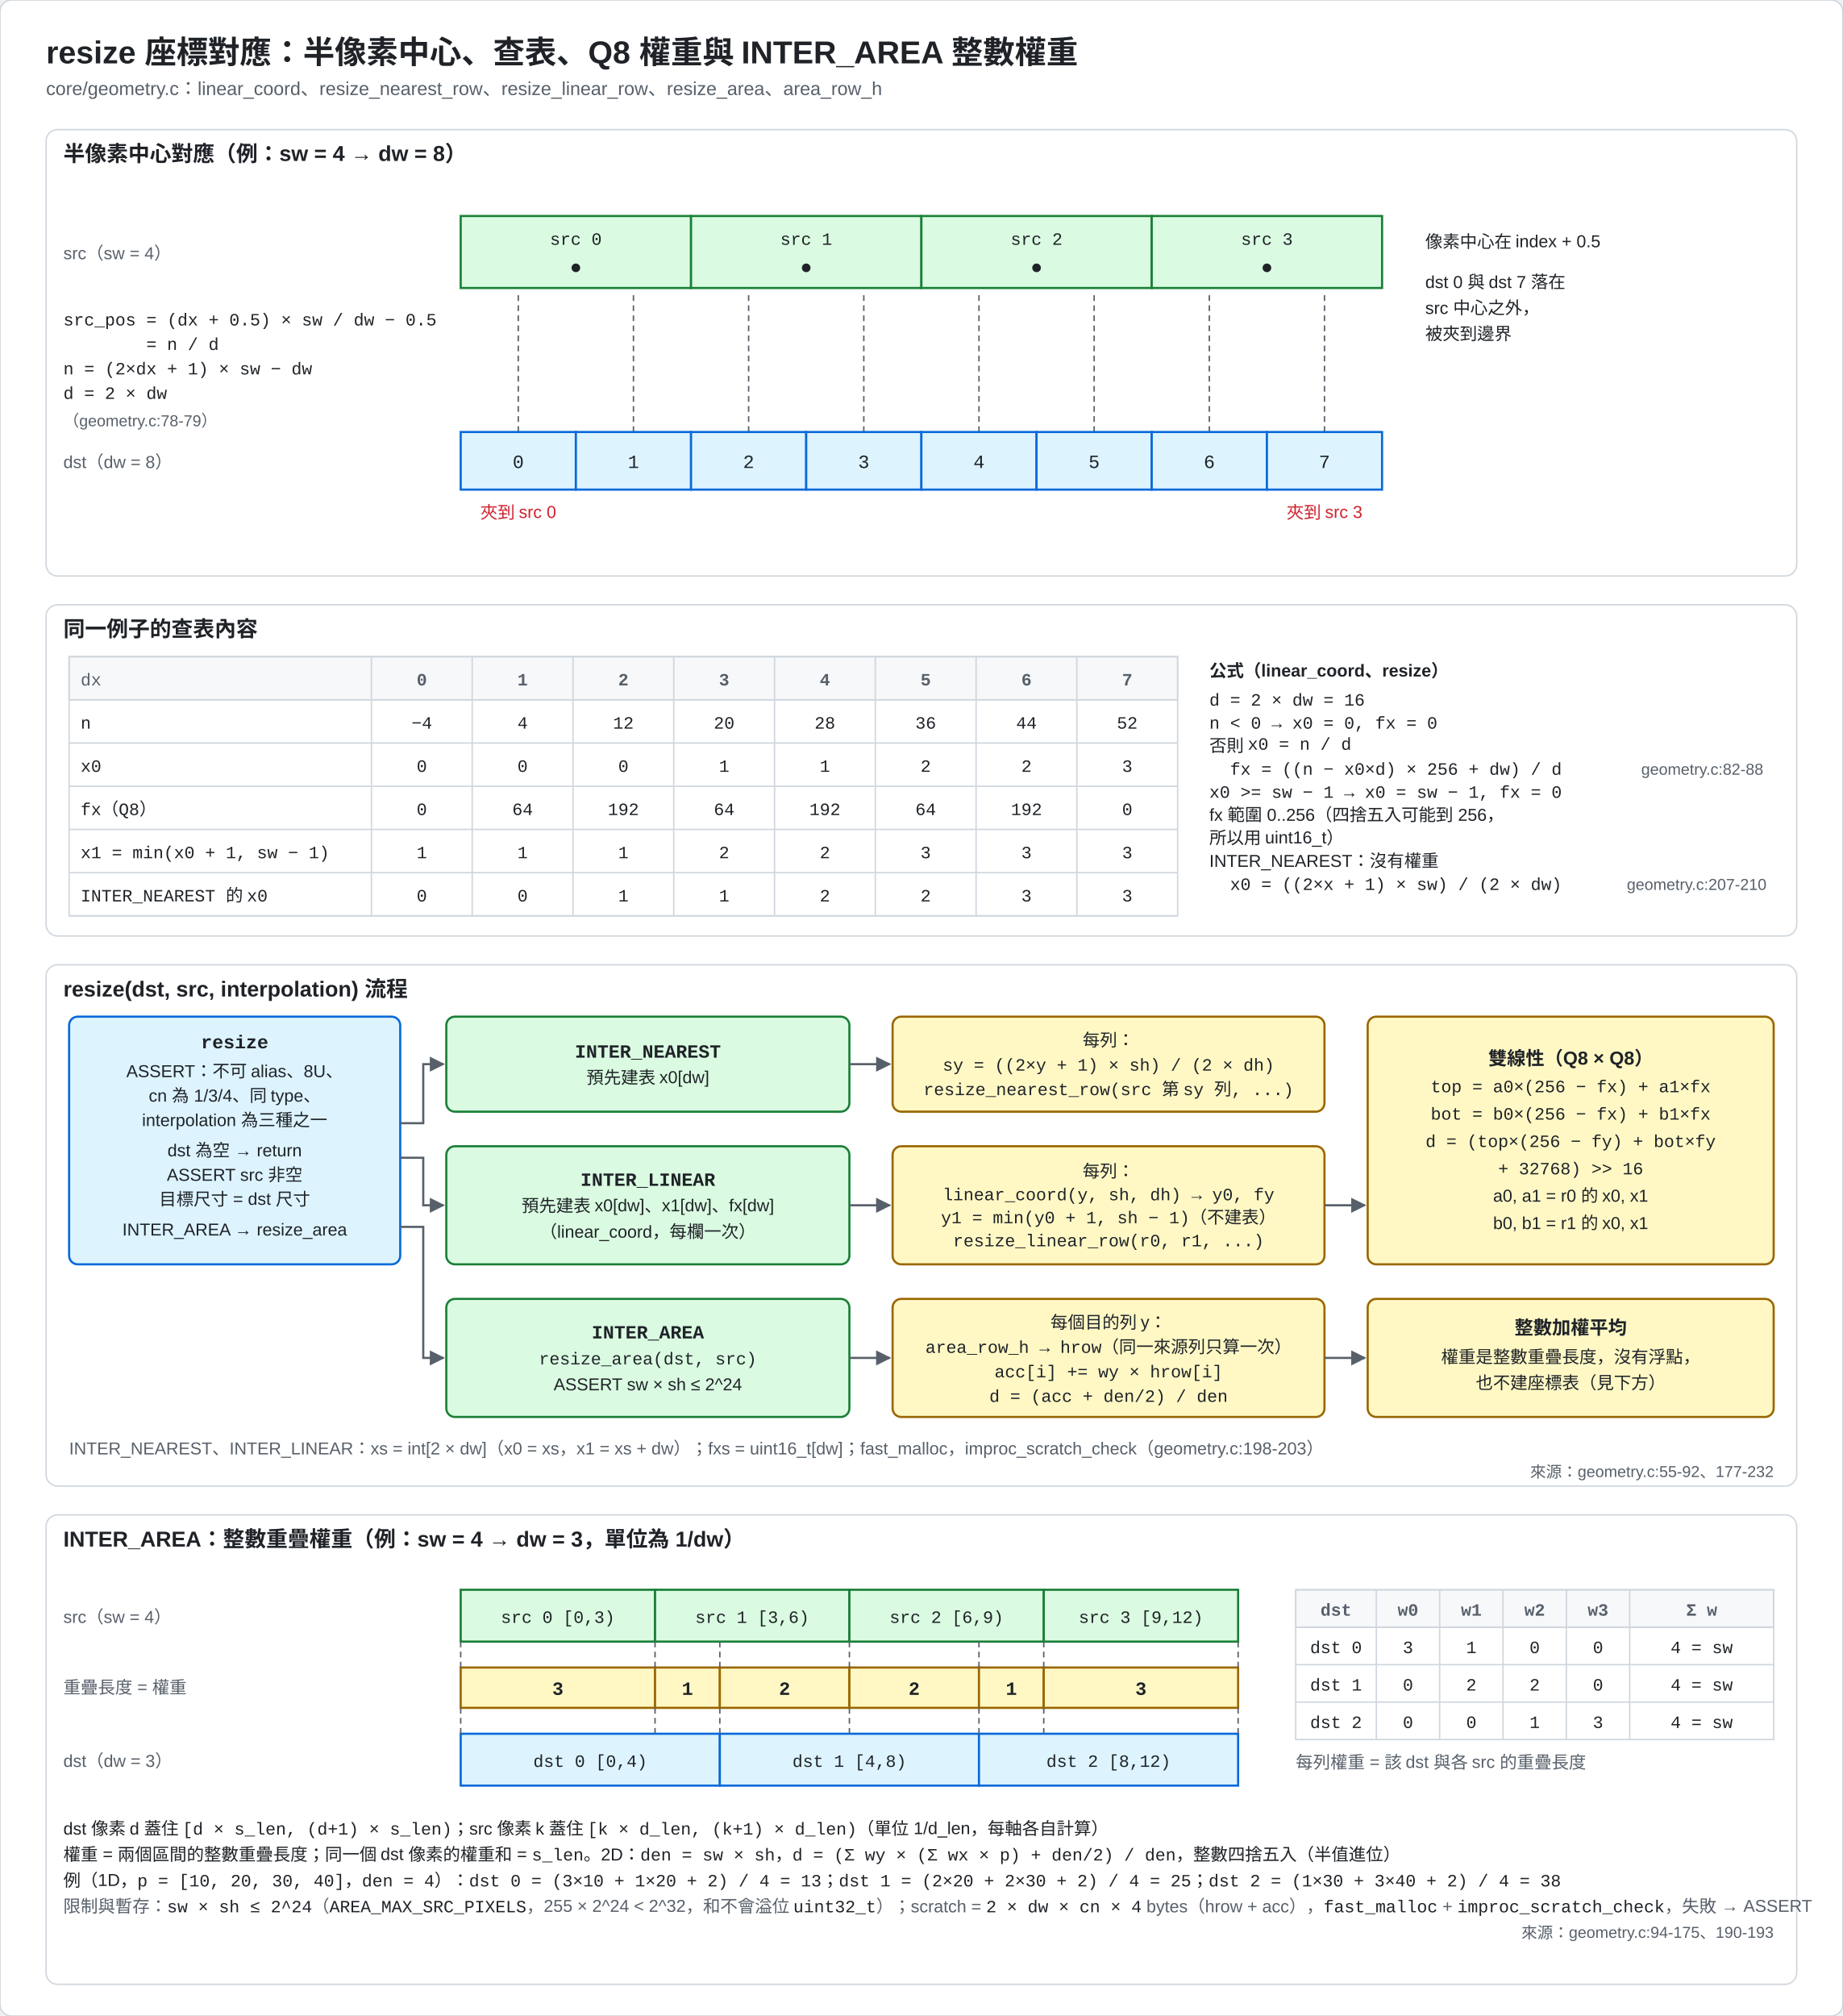
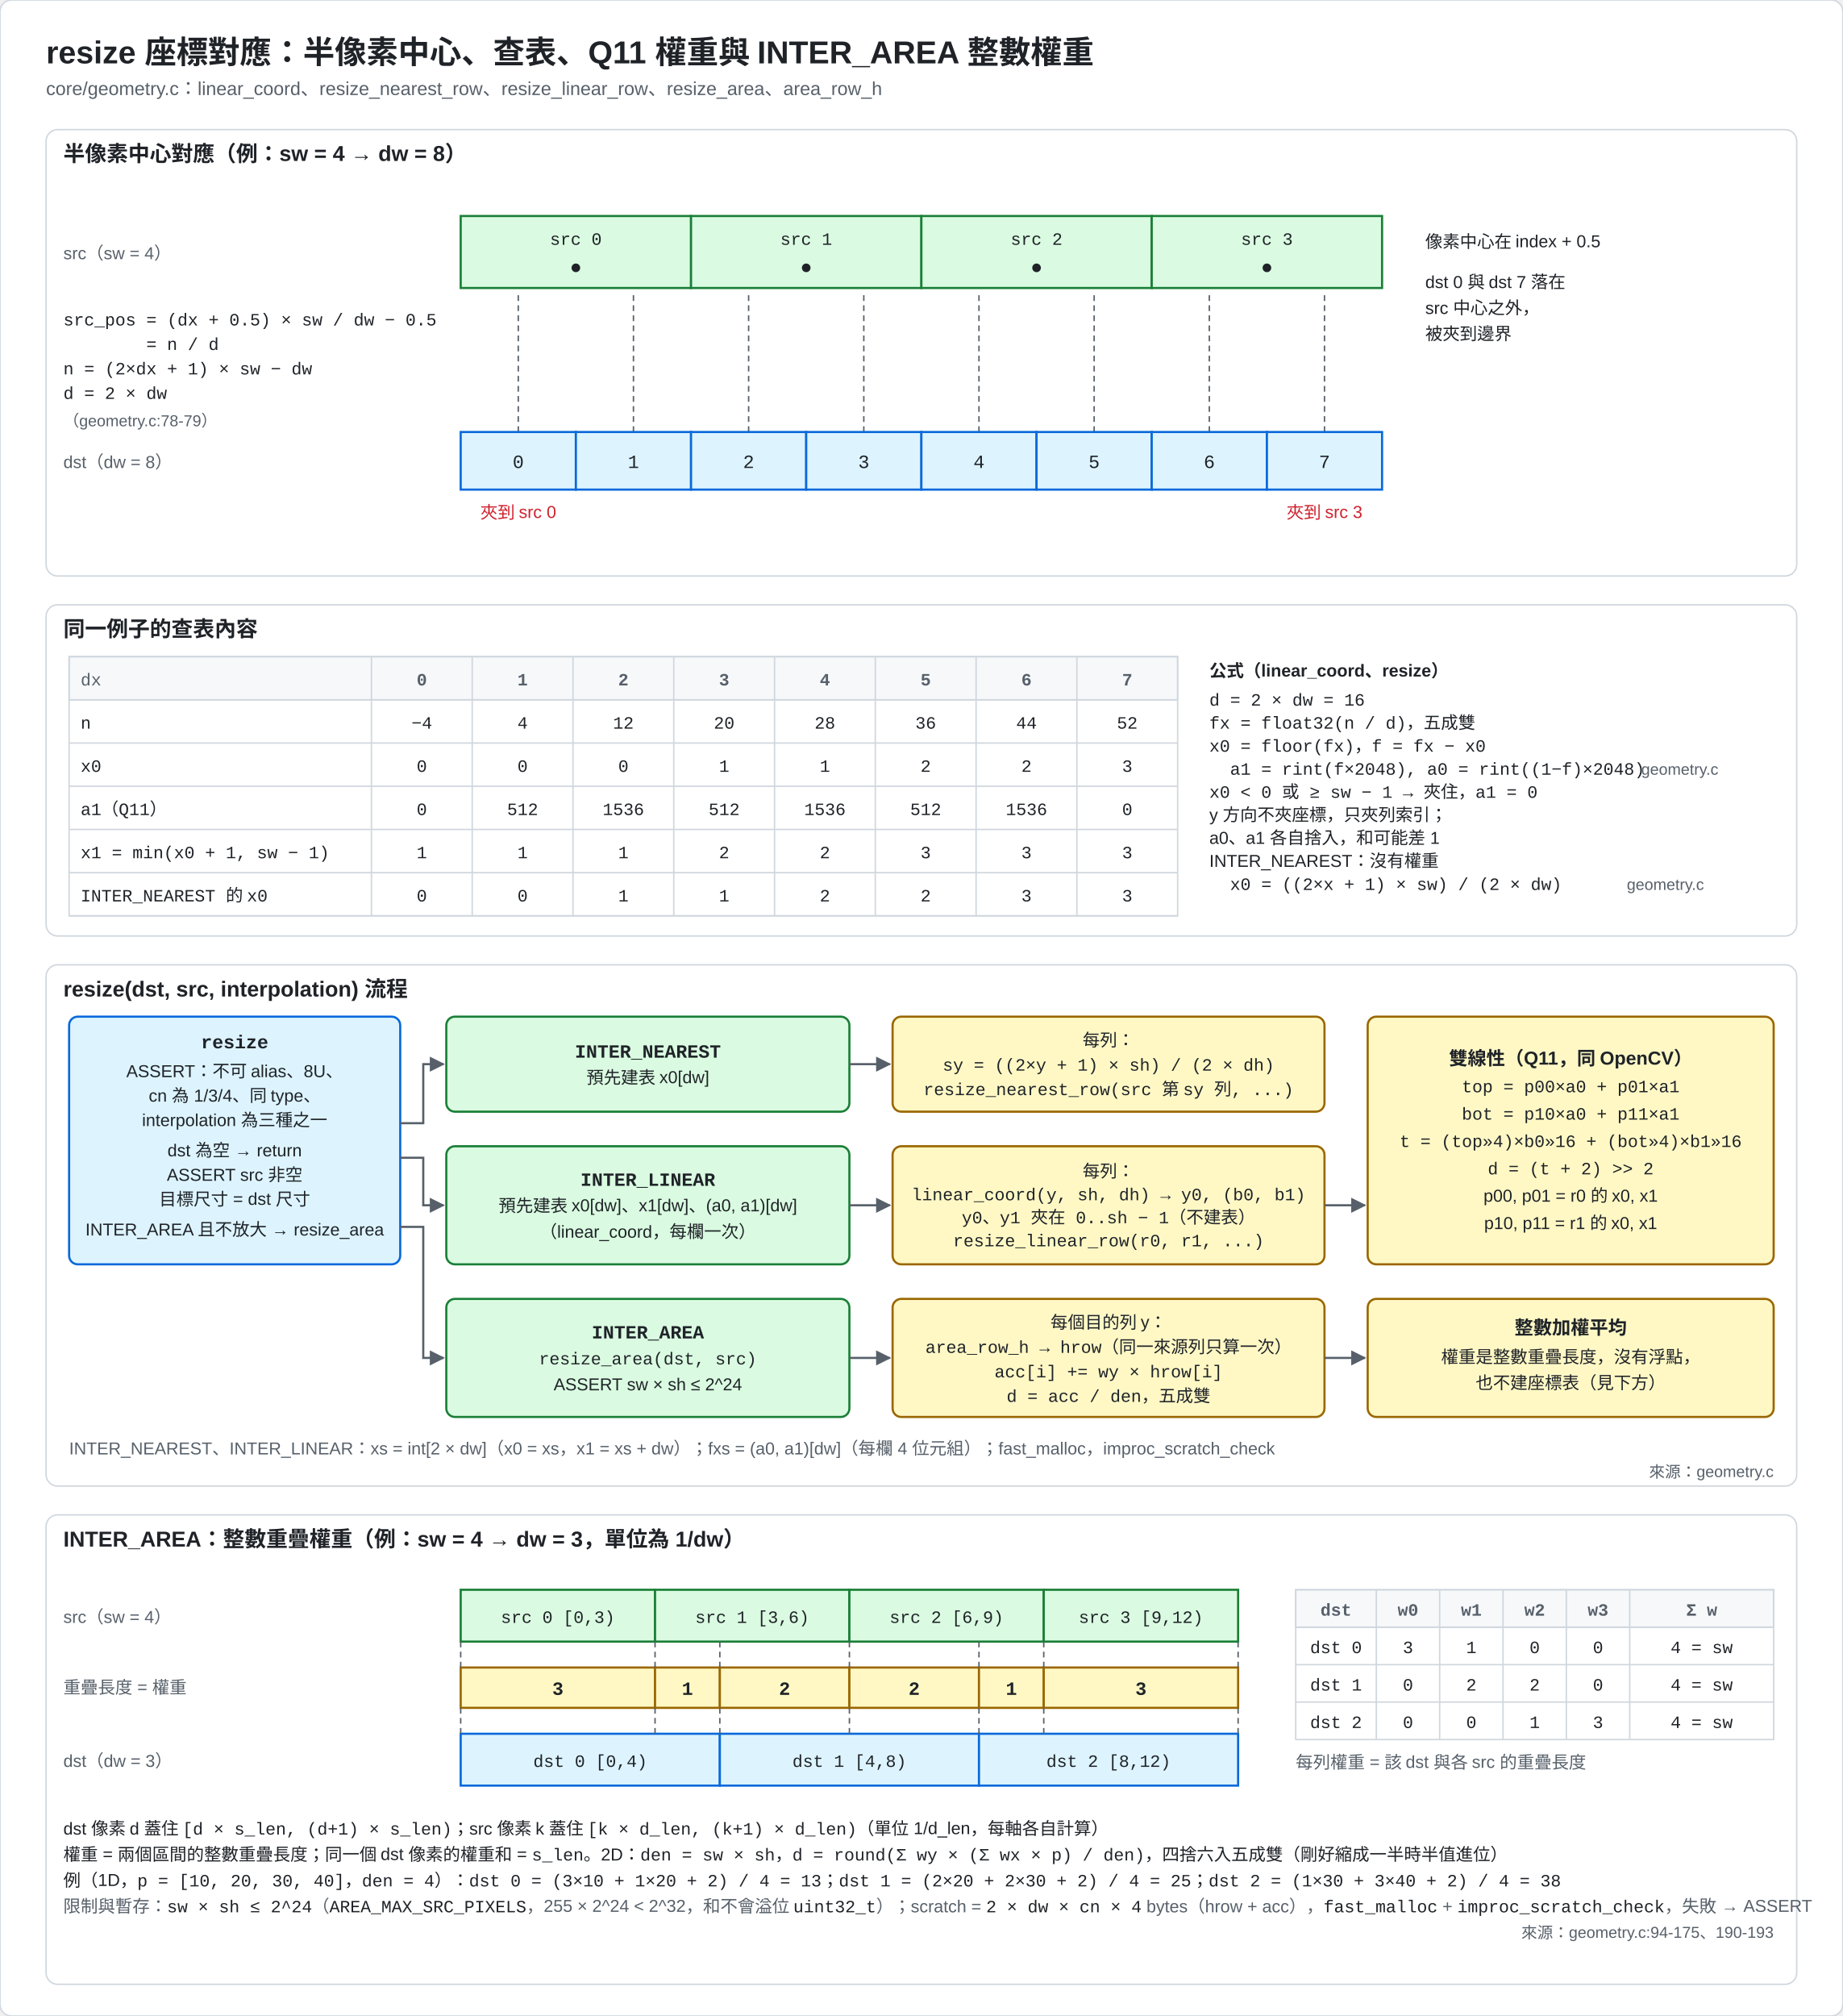
<svg xmlns="http://www.w3.org/2000/svg" viewBox="0 0 1280 1400" width="1280" height="1400" role="img" aria-labelledby="t d">
  <defs>
    <style>
.t{font-family:"Segoe UI","Microsoft JhengHei","PingFang TC","Noto Sans TC","Helvetica Neue",Arial,sans-serif;fill:#1F2328}
.m{font-family:ui-monospace,SFMono-Regular,Consolas,"Liberation Mono",Menlo,monospace;fill:#1F2328}
.g{fill:#57606A}
.r{fill:#CF222E}
.b{font-weight:700}
.api{fill:#DDF4FF;stroke:#0969DA;stroke-width:1.5}
.data{fill:#DAFBE1;stroke:#1A7F37;stroke-width:1.5}
.kern{fill:#FFF8C5;stroke:#9A6700;stroke-width:1.5}
.exe{fill:#FBEFFF;stroke:#8250DF;stroke-width:1.5}
.ext{fill:#F6F8FA;stroke:#6E7781;stroke-width:1.5}
.err{fill:#FFEBE9;stroke:#CF222E;stroke-width:1.5}
.panel{fill:none;stroke:#D0D7DE;stroke-width:1}
.grid{fill:none;stroke:#D0D7DE;stroke-width:1}
.hd{fill:#F6F8FA;stroke:#D0D7DE;stroke-width:1}
.ar{fill:none;stroke:#57606A;stroke-width:1.5}
.are{fill:none;stroke:#CF222E;stroke-width:1.5}
.dash{stroke-dasharray:5 4}
</style>
    <marker id="arr" viewBox="0 0 10 10" refX="9" refY="5" markerWidth="7" markerHeight="7" orient="auto-start-reverse">
      <path d="M0,0 L10,5 L0,10 z" fill="#57606A" />
    </marker>
    <marker id="arr-red" viewBox="0 0 10 10" refX="9" refY="5" markerWidth="7" markerHeight="7" orient="auto-start-reverse">
      <path d="M0,0 L10,5 L0,10 z" fill="#CF222E" />
    </marker>
  </defs>
  <rect x="0" y="0" width="1280" height="1400" rx="8" fill="#FFFFFF" stroke="#D0D7DE" />
-   <text class="t b" x="32" y="44" font-size="22">resize 座標對應：半像素中心、查表、Q8 權重與 INTER_AREA 整數權重</text>
+   <text class="t b" x="32" y="44" font-size="22">resize 座標對應：半像素中心、查表、Q11 權重與 INTER_AREA 整數權重</text>
  <text class="t g" x="32" y="66" font-size="13">core/geometry.c：linear_coord、resize_nearest_row、resize_linear_row、resize_area、area_row_h</text>
  <rect class="panel" x="32" y="90" width="1216" height="310" rx="8" />
  <text class="t b" x="44" y="112" font-size="15">半像素中心對應（例：sw = 4 → dw = 8）</text>
  <text class="t g" x="44" y="180" font-size="12">src（sw = 4）</text>
  <text class="t g" x="44" y="325" font-size="12">dst（dw = 8）</text>
  <rect class="data" x="320" y="150" width="160" height="50" rx="0" />
  <text class="m" x="400" y="170" font-size="12" text-anchor="middle">src 0</text>
  <circle cx="400" cy="186" r="3" fill="#1F2328" />
  <rect class="data" x="480" y="150" width="160" height="50" rx="0" />
  <text class="m" x="560" y="170" font-size="12" text-anchor="middle">src 1</text>
  <circle cx="560" cy="186" r="3" fill="#1F2328" />
  <rect class="data" x="640" y="150" width="160" height="50" rx="0" />
  <text class="m" x="720" y="170" font-size="12" text-anchor="middle">src 2</text>
  <circle cx="720" cy="186" r="3" fill="#1F2328" />
  <rect class="data" x="800" y="150" width="160" height="50" rx="0" />
  <text class="m" x="880" y="170" font-size="12" text-anchor="middle">src 3</text>
  <circle cx="880" cy="186" r="3" fill="#1F2328" />
  <line x1="360" y1="300" x2="360" y2="202" stroke="#57606A" stroke-width="1" stroke-dasharray="4 3" />
  <line x1="440" y1="300" x2="440" y2="202" stroke="#57606A" stroke-width="1" stroke-dasharray="4 3" />
  <line x1="520" y1="300" x2="520" y2="202" stroke="#57606A" stroke-width="1" stroke-dasharray="4 3" />
  <line x1="600" y1="300" x2="600" y2="202" stroke="#57606A" stroke-width="1" stroke-dasharray="4 3" />
  <line x1="680" y1="300" x2="680" y2="202" stroke="#57606A" stroke-width="1" stroke-dasharray="4 3" />
  <line x1="760" y1="300" x2="760" y2="202" stroke="#57606A" stroke-width="1" stroke-dasharray="4 3" />
  <line x1="840" y1="300" x2="840" y2="202" stroke="#57606A" stroke-width="1" stroke-dasharray="4 3" />
  <line x1="920" y1="300" x2="920" y2="202" stroke="#57606A" stroke-width="1" stroke-dasharray="4 3" />
  <rect class="api" x="320" y="300" width="80" height="40" rx="0" />
  <text class="m" x="360" y="325" font-size="13" text-anchor="middle">0</text>
  <rect class="api" x="400" y="300" width="80" height="40" rx="0" />
  <text class="m" x="440" y="325" font-size="13" text-anchor="middle">1</text>
  <rect class="api" x="480" y="300" width="80" height="40" rx="0" />
  <text class="m" x="520" y="325" font-size="13" text-anchor="middle">2</text>
  <rect class="api" x="560" y="300" width="80" height="40" rx="0" />
  <text class="m" x="600" y="325" font-size="13" text-anchor="middle">3</text>
  <rect class="api" x="640" y="300" width="80" height="40" rx="0" />
  <text class="m" x="680" y="325" font-size="13" text-anchor="middle">4</text>
  <rect class="api" x="720" y="300" width="80" height="40" rx="0" />
  <text class="m" x="760" y="325" font-size="13" text-anchor="middle">5</text>
  <rect class="api" x="800" y="300" width="80" height="40" rx="0" />
  <text class="m" x="840" y="325" font-size="13" text-anchor="middle">6</text>
  <rect class="api" x="880" y="300" width="80" height="40" rx="0" />
  <text class="m" x="920" y="325" font-size="13" text-anchor="middle">7</text>
  <text class="t r" x="360" y="360" font-size="12" text-anchor="middle">夾到 src 0</text>
  <text class="t r" x="920" y="360" font-size="12" text-anchor="middle">夾到 src 3</text>
  <text class="m" x="44" y="226" font-size="12" xml:space="preserve">src_pos = (dx + 0.5) × sw / dw − 0.5</text>
  <text class="m" x="44" y="243" font-size="12" xml:space="preserve">        = n / d</text>
  <text class="m" x="44" y="260" font-size="12" xml:space="preserve">n = (2×dx + 1) × sw − dw</text>
  <text class="m" x="44" y="277" font-size="12" xml:space="preserve">d = 2 × dw</text>
  <text class="t g" x="44" y="296" font-size="11">（geometry.c:78-79）</text>
  <text class="t" x="990" y="172" font-size="12">像素中心在 index + 0.5</text>
  <text class="t" x="990" y="200" font-size="12">dst 0 與 dst 7 落在</text>
  <text class="t" x="990" y="218" font-size="12">src 中心之外，</text>
  <text class="t" x="990" y="236" font-size="12">被夾到邊界</text>
  <rect class="panel" x="32" y="420" width="1216" height="230" rx="8" />
  <text class="t b" x="44" y="442" font-size="15">同一例子的查表內容</text>
  <rect class="hd" x="48" y="456" width="770" height="30" rx="0" />
  <text class="m g" x="56" y="476" font-size="12">dx</text>
  <text class="m g b" x="293" y="476" font-size="12" text-anchor="middle">0</text>
  <text class="m g b" x="363" y="476" font-size="12" text-anchor="middle">1</text>
  <text class="m g b" x="433" y="476" font-size="12" text-anchor="middle">2</text>
  <text class="m g b" x="503" y="476" font-size="12" text-anchor="middle">3</text>
  <text class="m g b" x="573" y="476" font-size="12" text-anchor="middle">4</text>
  <text class="m g b" x="643" y="476" font-size="12" text-anchor="middle">5</text>
  <text class="m g b" x="713" y="476" font-size="12" text-anchor="middle">6</text>
  <text class="m g b" x="783" y="476" font-size="12" text-anchor="middle">7</text>
  <line class="grid" x1="48" y1="486" x2="818" y2="486" />
  <text class="m" x="56" y="506" font-size="12">n</text>
  <text class="m" x="293" y="506" font-size="12" text-anchor="middle">−4</text>
  <text class="m" x="363" y="506" font-size="12" text-anchor="middle">4</text>
  <text class="m" x="433" y="506" font-size="12" text-anchor="middle">12</text>
  <text class="m" x="503" y="506" font-size="12" text-anchor="middle">20</text>
  <text class="m" x="573" y="506" font-size="12" text-anchor="middle">28</text>
  <text class="m" x="643" y="506" font-size="12" text-anchor="middle">36</text>
  <text class="m" x="713" y="506" font-size="12" text-anchor="middle">44</text>
  <text class="m" x="783" y="506" font-size="12" text-anchor="middle">52</text>
  <line class="grid" x1="48" y1="516" x2="818" y2="516" />
  <text class="m" x="56" y="536" font-size="12">x0</text>
  <text class="m" x="293" y="536" font-size="12" text-anchor="middle">0</text>
  <text class="m" x="363" y="536" font-size="12" text-anchor="middle">0</text>
  <text class="m" x="433" y="536" font-size="12" text-anchor="middle">0</text>
  <text class="m" x="503" y="536" font-size="12" text-anchor="middle">1</text>
  <text class="m" x="573" y="536" font-size="12" text-anchor="middle">1</text>
  <text class="m" x="643" y="536" font-size="12" text-anchor="middle">2</text>
  <text class="m" x="713" y="536" font-size="12" text-anchor="middle">2</text>
  <text class="m" x="783" y="536" font-size="12" text-anchor="middle">3</text>
  <line class="grid" x1="48" y1="546" x2="818" y2="546" />
-   <text class="m" x="56" y="566" font-size="12">fx（Q8）</text>
+   <text class="m" x="56" y="566" font-size="12">a1（Q11）</text>
  <text class="m" x="293" y="566" font-size="12" text-anchor="middle">0</text>
-   <text class="m" x="363" y="566" font-size="12" text-anchor="middle">64</text>
-   <text class="m" x="433" y="566" font-size="12" text-anchor="middle">192</text>
-   <text class="m" x="503" y="566" font-size="12" text-anchor="middle">64</text>
-   <text class="m" x="573" y="566" font-size="12" text-anchor="middle">192</text>
-   <text class="m" x="643" y="566" font-size="12" text-anchor="middle">64</text>
-   <text class="m" x="713" y="566" font-size="12" text-anchor="middle">192</text>
+   <text class="m" x="363" y="566" font-size="12" text-anchor="middle">512</text>
+   <text class="m" x="433" y="566" font-size="12" text-anchor="middle">1536</text>
+   <text class="m" x="503" y="566" font-size="12" text-anchor="middle">512</text>
+   <text class="m" x="573" y="566" font-size="12" text-anchor="middle">1536</text>
+   <text class="m" x="643" y="566" font-size="12" text-anchor="middle">512</text>
+   <text class="m" x="713" y="566" font-size="12" text-anchor="middle">1536</text>
  <text class="m" x="783" y="566" font-size="12" text-anchor="middle">0</text>
  <line class="grid" x1="48" y1="576" x2="818" y2="576" />
  <text class="m" x="56" y="596" font-size="12">x1 = min(x0 + 1, sw − 1)</text>
  <text class="m" x="293" y="596" font-size="12" text-anchor="middle">1</text>
  <text class="m" x="363" y="596" font-size="12" text-anchor="middle">1</text>
  <text class="m" x="433" y="596" font-size="12" text-anchor="middle">1</text>
  <text class="m" x="503" y="596" font-size="12" text-anchor="middle">2</text>
  <text class="m" x="573" y="596" font-size="12" text-anchor="middle">2</text>
  <text class="m" x="643" y="596" font-size="12" text-anchor="middle">3</text>
  <text class="m" x="713" y="596" font-size="12" text-anchor="middle">3</text>
  <text class="m" x="783" y="596" font-size="12" text-anchor="middle">3</text>
  <line class="grid" x1="48" y1="606" x2="818" y2="606" />
  <text class="m" x="56" y="626" font-size="12">INTER_NEAREST 的 x0</text>
  <text class="m" x="293" y="626" font-size="12" text-anchor="middle">0</text>
  <text class="m" x="363" y="626" font-size="12" text-anchor="middle">0</text>
  <text class="m" x="433" y="626" font-size="12" text-anchor="middle">1</text>
  <text class="m" x="503" y="626" font-size="12" text-anchor="middle">1</text>
  <text class="m" x="573" y="626" font-size="12" text-anchor="middle">2</text>
  <text class="m" x="643" y="626" font-size="12" text-anchor="middle">2</text>
  <text class="m" x="713" y="626" font-size="12" text-anchor="middle">3</text>
  <text class="m" x="783" y="626" font-size="12" text-anchor="middle">3</text>
  <line class="grid" x1="48" y1="636" x2="818" y2="636" />
  <rect class="grid" x="48" y="456" width="770" height="180" />
  <line class="grid" x1="258" y1="456" x2="258" y2="636" />
  <line class="grid" x1="328" y1="456" x2="328" y2="636" />
  <line class="grid" x1="398" y1="456" x2="398" y2="636" />
  <line class="grid" x1="468" y1="456" x2="468" y2="636" />
  <line class="grid" x1="538" y1="456" x2="538" y2="636" />
  <line class="grid" x1="608" y1="456" x2="608" y2="636" />
  <line class="grid" x1="678" y1="456" x2="678" y2="636" />
  <line class="grid" x1="748" y1="456" x2="748" y2="636" />
  <text class="t b" x="840" y="470" font-size="12">公式（linear_coord、resize）</text>
  <text class="m" x="840" y="490" font-size="12" xml:space="preserve">d = 2 × dw = 16</text>
-   <text class="m" x="840" y="506" font-size="12" xml:space="preserve">n &lt; 0 → x0 = 0, fx = 0</text>
-   <text class="m" x="840" y="522" font-size="12" xml:space="preserve">否則 x0 = n / d</text>
-   <text class="m" x="840" y="538" font-size="12" xml:space="preserve">  fx = ((n − x0×d) × 256 + dw) / d</text>
-   <text class="m" x="840" y="554" font-size="12" xml:space="preserve">x0 &gt;= sw − 1 → x0 = sw − 1, fx = 0</text>
-   <text class="t" x="840" y="570" font-size="12" xml:space="preserve">fx 範圍 0..256（四捨五入可能到 256，</text>
-   <text class="t" x="840" y="586" font-size="12" xml:space="preserve">所以用 uint16_t）</text>
+   <text class="m" x="840" y="506" font-size="12" xml:space="preserve">fx = float32(n / d)，五成雙</text>
+   <text class="m" x="840" y="522" font-size="12" xml:space="preserve">x0 = floor(fx)，f = fx − x0</text>
+   <text class="m" x="840" y="538" font-size="12" xml:space="preserve">  a1 = rint(f×2048), a0 = rint((1−f)×2048)</text>
+   <text class="m" x="840" y="554" font-size="12" xml:space="preserve">x0 &lt; 0 或 ≥ sw − 1 → 夾住，a1 = 0</text>
+   <text class="t" x="840" y="570" font-size="12" xml:space="preserve">y 方向不夾座標，只夾列索引；</text>
+   <text class="t" x="840" y="586" font-size="12" xml:space="preserve">a0、a1 各自捨入，和可能差 1</text>
  <text class="t" x="840" y="602" font-size="12" xml:space="preserve">INTER_NEAREST：沒有權重</text>
  <text class="m" x="840" y="618" font-size="12" xml:space="preserve">  x0 = ((2×x + 1) × sw) / (2 × dw)</text>
-   <text class="t g" x="1140" y="538" font-size="11">geometry.c:82-88</text>
-   <text class="t g" x="1130" y="618" font-size="11">geometry.c:207-210</text>
+   <text class="t g" x="1140" y="538" font-size="11">geometry.c</text>
+   <text class="t g" x="1130" y="618" font-size="11">geometry.c</text>
  <rect class="panel" x="32" y="670" width="1216" height="362" rx="8" />
  <text class="t b" x="44" y="692" font-size="15">resize(dst, src, interpolation) 流程</text>
  <rect class="api" x="48" y="706" width="230" height="172" rx="6" />
  <text class="m b" x="163" y="728" font-size="13" text-anchor="middle">resize</text>
  <text class="t" x="163" y="748" font-size="12" text-anchor="middle">ASSERT：不可 alias、8U、</text>
  <text class="t" x="163" y="765" font-size="12" text-anchor="middle">cn 為 1/3/4、同 type、</text>
  <text class="t" x="163" y="782" font-size="12" text-anchor="middle">interpolation 為三種之一</text>
  <text class="t" x="163" y="803" font-size="12" text-anchor="middle">dst 為空 → return</text>
  <text class="t" x="163" y="820" font-size="12" text-anchor="middle">ASSERT src 非空</text>
  <text class="t" x="163" y="837" font-size="12" text-anchor="middle">目標尺寸 = dst 尺寸</text>
-   <text class="t" x="163" y="858" font-size="12" text-anchor="middle">INTER_AREA → resize_area</text>
+   <text class="t" x="163" y="858" font-size="12" text-anchor="middle">INTER_AREA 且不放大 → resize_area</text>
  <rect class="data" x="310" y="706" width="280" height="66" rx="6" />
  <text class="m b" x="450" y="734.5" font-size="13" text-anchor="middle">INTER_NEAREST</text>
  <text class="t" x="450" y="752.5" font-size="12" text-anchor="middle">預先建表 x0[dw]</text>
  <rect class="kern" x="620" y="706" width="300" height="66" rx="6" />
  <text class="t" x="770" y="726.5" font-size="12" text-anchor="middle">每列：</text>
  <text class="m" x="770" y="743.5" font-size="12" text-anchor="middle">sy = ((2×y + 1) × sh) / (2 × dh)</text>
  <text class="m" x="770" y="760.5" font-size="12" text-anchor="middle">resize_nearest_row(src 第 sy 列, ...)</text>
  <rect class="data" x="310" y="796" width="280" height="82" rx="6" />
  <text class="m b" x="450" y="823.5" font-size="13" text-anchor="middle">INTER_LINEAR</text>
-   <text class="t" x="450" y="841.5" font-size="12" text-anchor="middle">預先建表 x0[dw]、x1[dw]、fx[dw]</text>
+   <text class="t" x="450" y="841.5" font-size="12" text-anchor="middle">預先建表 x0[dw]、x1[dw]、(a0, a1)[dw]</text>
  <text class="t" x="450" y="859.5" font-size="12" text-anchor="middle">（linear_coord，每欄一次）</text>
  <rect class="kern" x="620" y="796" width="300" height="82" rx="6" />
  <text class="t" x="770" y="817.5" font-size="12" text-anchor="middle">每列：</text>
-   <text class="m" x="770" y="833.5" font-size="12" text-anchor="middle">linear_coord(y, sh, dh) → y0, fy</text>
-   <text class="m" x="770" y="849.5" font-size="12" text-anchor="middle">y1 = min(y0 + 1, sh − 1)（不建表）</text>
+   <text class="m" x="770" y="833.5" font-size="12" text-anchor="middle">linear_coord(y, sh, dh) → y0, (b0, b1)</text>
+   <text class="m" x="770" y="849.5" font-size="12" text-anchor="middle">y0、y1 夾在 0..sh − 1（不建表）</text>
  <text class="m" x="770" y="865.5" font-size="12" text-anchor="middle">resize_linear_row(r0, r1, ...)</text>
  <rect class="kern" x="950" y="706" width="282" height="172" rx="6" />
-   <text class="t b" x="1091" y="739.5" font-size="13" text-anchor="middle">雙線性（Q8 × Q8）</text>
-   <text class="m" x="1091" y="758.5" font-size="12" text-anchor="middle">top = a0×(256 − fx) + a1×fx</text>
-   <text class="m" x="1091" y="777.5" font-size="12" text-anchor="middle">bot = b0×(256 − fx) + b1×fx</text>
-   <text class="m" x="1091" y="796.5" font-size="12" text-anchor="middle">d = (top×(256 − fy) + bot×fy</text>
-   <text class="m" x="1091" y="815.5" font-size="12" text-anchor="middle">+ 32768) &gt;&gt; 16</text>
-   <text class="t" x="1091" y="834.5" font-size="12" text-anchor="middle">a0, a1 = r0 的 x0, x1</text>
-   <text class="t" x="1091" y="853.5" font-size="12" text-anchor="middle">b0, b1 = r1 的 x0, x1</text>
+   <text class="t b" x="1091" y="739.5" font-size="13" text-anchor="middle">雙線性（Q11，同 OpenCV）</text>
+   <text class="m" x="1091" y="758.5" font-size="12" text-anchor="middle">top = p00×a0 + p01×a1</text>
+   <text class="m" x="1091" y="777.5" font-size="12" text-anchor="middle">bot = p10×a0 + p11×a1</text>
+   <text class="m" x="1091" y="796.5" font-size="12" text-anchor="middle">t = (top»4)×b0»16 + (bot»4)×b1»16</text>
+   <text class="m" x="1091" y="815.5" font-size="12" text-anchor="middle">d = (t + 2) &gt;&gt; 2</text>
+   <text class="t" x="1091" y="834.5" font-size="12" text-anchor="middle">p00, p01 = r0 的 x0, x1</text>
+   <text class="t" x="1091" y="853.5" font-size="12" text-anchor="middle">p10, p11 = r1 的 x0, x1</text>
  <path class="ar" d="M278 780 H294 V739 H308" marker-end="url(#arr)" />
  <path class="ar" d="M278 804 H294 V837 H308" marker-end="url(#arr)" />
  <path class="ar" d="M590 739 H618" marker-end="url(#arr)" />
  <path class="ar" d="M590 837 H618" marker-end="url(#arr)" />
  <path class="ar" d="M920 837 H948" marker-end="url(#arr)" />
  <rect class="data" x="310" y="902" width="280" height="82" rx="6" />
  <text class="m b" x="450" y="929.5" font-size="13" text-anchor="middle">INTER_AREA</text>
  <text class="m" x="450" y="947.5" font-size="12" text-anchor="middle">resize_area(dst, src)</text>
  <text class="t" x="450" y="965.5" font-size="12" text-anchor="middle">ASSERT sw × sh ≤ 2^24</text>
  <rect class="kern" x="620" y="902" width="300" height="82" rx="6" />
  <text class="t" x="770" y="922.5" font-size="12" text-anchor="middle">每個目的列 y：</text>
  <text class="m" x="770" y="939.5" font-size="12" text-anchor="middle">area_row_h → hrow（同一來源列只算一次）</text>
  <text class="m" x="770" y="956.5" font-size="12" text-anchor="middle">acc[i] += wy × hrow[i]</text>
-   <text class="m" x="770" y="973.5" font-size="12" text-anchor="middle">d = (acc + den/2) / den</text>
+   <text class="m" x="770" y="973.5" font-size="12" text-anchor="middle">d = acc / den，五成雙</text>
  <rect class="kern" x="950" y="902" width="282" height="82" rx="6" />
  <text class="t b" x="1091" y="926.5" font-size="13" text-anchor="middle">整數加權平均</text>
  <text class="t" x="1091" y="946.5" font-size="12" text-anchor="middle">權重是整數重疊長度，沒有浮點，</text>
  <text class="t" x="1091" y="964.5" font-size="12" text-anchor="middle">也不建座標表（見下方）</text>
  <path class="ar" d="M278 852 H294 V943 H308" marker-end="url(#arr)" />
  <path class="ar" d="M590 943 H618" marker-end="url(#arr)" />
  <path class="ar" d="M920 943 H948" marker-end="url(#arr)" />
-   <text class="t g" x="48" y="1010" font-size="12">INTER_NEAREST、INTER_LINEAR：xs = int[2 × dw]（x0 = xs，x1 = xs + dw）；fxs = uint16_t[dw]；fast_malloc，improc_scratch_check（geometry.c:198-203）</text>
-   <text class="t g" x="1232" y="1026" font-size="11" text-anchor="end">來源：geometry.c:55-92、177-232</text>
+   <text class="t g" x="48" y="1010" font-size="12">INTER_NEAREST、INTER_LINEAR：xs = int[2 × dw]（x0 = xs，x1 = xs + dw）；fxs = (a0, a1)[dw]（每欄 4 位元組）；fast_malloc，improc_scratch_check</text>
+   <text class="t g" x="1232" y="1026" font-size="11" text-anchor="end">來源：geometry.c</text>
  <rect class="panel" x="32" y="1052" width="1216" height="326" rx="8" />
  <text class="t b" x="44" y="1074" font-size="15">INTER_AREA：整數重疊權重（例：sw = 4 → dw = 3，單位為 1/dw）</text>
  <text class="t g" x="44" y="1127" font-size="12">src（sw = 4）</text>
  <text class="t g" x="44" y="1176" font-size="12">重疊長度 = 權重</text>
  <text class="t g" x="44" y="1227" font-size="12">dst（dw = 3）</text>
  <rect class="data" x="320" y="1104" width="135" height="36" rx="0" />
  <text class="m" x="387.5" y="1127" font-size="12" text-anchor="middle">src 0 [0,3)</text>
  <rect class="data" x="455" y="1104" width="135" height="36" rx="0" />
  <text class="m" x="522.5" y="1127" font-size="12" text-anchor="middle">src 1 [3,6)</text>
  <rect class="data" x="590" y="1104" width="135" height="36" rx="0" />
  <text class="m" x="657.5" y="1127" font-size="12" text-anchor="middle">src 2 [6,9)</text>
  <rect class="data" x="725" y="1104" width="135" height="36" rx="0" />
  <text class="m" x="792.5" y="1127" font-size="12" text-anchor="middle">src 3 [9,12)</text>
  <rect class="api" x="320" y="1204" width="180" height="36" rx="0" />
  <text class="m" x="410" y="1227" font-size="12" text-anchor="middle">dst 0 [0,4)</text>
  <rect class="api" x="500" y="1204" width="180" height="36" rx="0" />
  <text class="m" x="590" y="1227" font-size="12" text-anchor="middle">dst 1 [4,8)</text>
  <rect class="api" x="680" y="1204" width="180" height="36" rx="0" />
  <text class="m" x="770" y="1227" font-size="12" text-anchor="middle">dst 2 [8,12)</text>
  <rect class="kern" x="320" y="1158" width="135" height="28" rx="0" />
  <text class="m b" x="387.5" y="1177" font-size="13" text-anchor="middle">3</text>
  <rect class="kern" x="455" y="1158" width="45" height="28" rx="0" />
  <text class="m b" x="477.5" y="1177" font-size="13" text-anchor="middle">1</text>
  <rect class="kern" x="500" y="1158" width="90" height="28" rx="0" />
  <text class="m b" x="545.0" y="1177" font-size="13" text-anchor="middle">2</text>
  <rect class="kern" x="590" y="1158" width="90" height="28" rx="0" />
  <text class="m b" x="635.0" y="1177" font-size="13" text-anchor="middle">2</text>
  <rect class="kern" x="680" y="1158" width="45" height="28" rx="0" />
  <text class="m b" x="702.5" y="1177" font-size="13" text-anchor="middle">1</text>
  <rect class="kern" x="725" y="1158" width="135" height="28" rx="0" />
  <text class="m b" x="792.5" y="1177" font-size="13" text-anchor="middle">3</text>
  <line x1="320" y1="1140" x2="320" y2="1158" stroke="#57606A" stroke-width="1" stroke-dasharray="4 3" />
  <line x1="320" y1="1186" x2="320" y2="1204" stroke="#57606A" stroke-width="1" stroke-dasharray="4 3" />
  <line x1="455" y1="1140" x2="455" y2="1158" stroke="#57606A" stroke-width="1" stroke-dasharray="4 3" />
  <line x1="455" y1="1186" x2="455" y2="1204" stroke="#57606A" stroke-width="1" stroke-dasharray="4 3" />
  <line x1="500" y1="1140" x2="500" y2="1158" stroke="#57606A" stroke-width="1" stroke-dasharray="4 3" />
  <line x1="500" y1="1186" x2="500" y2="1204" stroke="#57606A" stroke-width="1" stroke-dasharray="4 3" />
  <line x1="590" y1="1140" x2="590" y2="1158" stroke="#57606A" stroke-width="1" stroke-dasharray="4 3" />
  <line x1="590" y1="1186" x2="590" y2="1204" stroke="#57606A" stroke-width="1" stroke-dasharray="4 3" />
  <line x1="680" y1="1140" x2="680" y2="1158" stroke="#57606A" stroke-width="1" stroke-dasharray="4 3" />
  <line x1="680" y1="1186" x2="680" y2="1204" stroke="#57606A" stroke-width="1" stroke-dasharray="4 3" />
  <line x1="725" y1="1140" x2="725" y2="1158" stroke="#57606A" stroke-width="1" stroke-dasharray="4 3" />
  <line x1="725" y1="1186" x2="725" y2="1204" stroke="#57606A" stroke-width="1" stroke-dasharray="4 3" />
  <line x1="860" y1="1140" x2="860" y2="1158" stroke="#57606A" stroke-width="1" stroke-dasharray="4 3" />
  <line x1="860" y1="1186" x2="860" y2="1204" stroke="#57606A" stroke-width="1" stroke-dasharray="4 3" />
  <rect class="hd" x="900" y="1104" width="332" height="26" rx="0" />
  <text class="m g b" x="928.0" y="1122" font-size="12" text-anchor="middle">dst</text>
  <text class="m g b" x="978.0" y="1122" font-size="12" text-anchor="middle">w0</text>
  <text class="m g b" x="1022.0" y="1122" font-size="12" text-anchor="middle">w1</text>
  <text class="m g b" x="1066.0" y="1122" font-size="12" text-anchor="middle">w2</text>
  <text class="m g b" x="1110.0" y="1122" font-size="12" text-anchor="middle">w3</text>
  <text class="m g b" x="1182.0" y="1122" font-size="12" text-anchor="middle">Σ w</text>
  <text class="m" x="928" y="1148" font-size="12" text-anchor="middle">dst 0</text>
  <text class="m" x="978" y="1148" font-size="12" text-anchor="middle">3</text>
  <text class="m" x="1022" y="1148" font-size="12" text-anchor="middle">1</text>
  <text class="m" x="1066" y="1148" font-size="12" text-anchor="middle">0</text>
  <text class="m" x="1110" y="1148" font-size="12" text-anchor="middle">0</text>
  <text class="m" x="1182" y="1148" font-size="12" text-anchor="middle">4 = sw</text>
  <text class="m" x="928" y="1174" font-size="12" text-anchor="middle">dst 1</text>
  <text class="m" x="978" y="1174" font-size="12" text-anchor="middle">0</text>
  <text class="m" x="1022" y="1174" font-size="12" text-anchor="middle">2</text>
  <text class="m" x="1066" y="1174" font-size="12" text-anchor="middle">2</text>
  <text class="m" x="1110" y="1174" font-size="12" text-anchor="middle">0</text>
  <text class="m" x="1182" y="1174" font-size="12" text-anchor="middle">4 = sw</text>
  <text class="m" x="928" y="1200" font-size="12" text-anchor="middle">dst 2</text>
  <text class="m" x="978" y="1200" font-size="12" text-anchor="middle">0</text>
  <text class="m" x="1022" y="1200" font-size="12" text-anchor="middle">0</text>
  <text class="m" x="1066" y="1200" font-size="12" text-anchor="middle">1</text>
  <text class="m" x="1110" y="1200" font-size="12" text-anchor="middle">3</text>
  <text class="m" x="1182" y="1200" font-size="12" text-anchor="middle">4 = sw</text>
  <path class="grid" d="M900,1130 H1232 M900,1156 H1232 M900,1182 H1232" />
  <path class="grid" d="M956,1104 V1208 M1000,1104 V1208 M1044,1104 V1208 M1088,1104 V1208 M1132,1104 V1208" />
  <rect class="grid" x="900" y="1104" width="332" height="104" />
  <text class="t g" x="900" y="1228" font-size="12">每列權重 = 該 dst 與各 src 的重疊長度</text>
  <text class="t" x="44" y="1274" font-size="12">dst 像素 d 蓋住 <tspan class="m">[d × s_len, (d+1) × s_len)</tspan>；src 像素 k 蓋住 <tspan class="m">[k × d_len, (k+1) × d_len)</tspan>（單位 1/d_len，每軸各自計算）</text>
-   <text class="t" x="44" y="1292" font-size="12">權重 = 兩個區間的整數重疊長度；同一個 dst 像素的權重和 = <tspan class="m">s_len</tspan>。2D：<tspan class="m">den = sw × sh</tspan>，<tspan class="m">d = (Σ wy × (Σ wx × p) + den/2) / den</tspan>，整數四捨五入（半值進位）</text>
+   <text class="t" x="44" y="1292" font-size="12">權重 = 兩個區間的整數重疊長度；同一個 dst 像素的權重和 = <tspan class="m">s_len</tspan>。2D：<tspan class="m">den = sw × sh</tspan>，<tspan class="m">d = round(Σ wy × (Σ wx × p) / den)</tspan>，四捨六入五成雙（剛好縮成一半時半值進位）</text>
  <text class="t" x="44" y="1310" font-size="12">例（1D，<tspan class="m">p = [10, 20, 30, 40]</tspan>，<tspan class="m">den = 4</tspan>）：<tspan class="m">dst 0 = (3×10 + 1×20 + 2) / 4 = 13</tspan>；<tspan class="m">dst 1 = (2×20 + 2×30 + 2) / 4 = 25</tspan>；<tspan class="m">dst 2 = (1×30 + 3×40 + 2) / 4 = 38</tspan>
  </text>
  <text class="t g" x="44" y="1328" font-size="12">限制與暫存：<tspan class="m">sw × sh ≤ 2^24</tspan>（<tspan class="m">AREA_MAX_SRC_PIXELS</tspan>，255 × 2^24 &lt; 2^32，和不會溢位 <tspan class="m">uint32_t</tspan>）；scratch = <tspan class="m">2 × dw × cn × 4</tspan> bytes（hrow + acc），<tspan class="m">fast_malloc</tspan> + <tspan class="m">improc_scratch_check</tspan>，失敗 → ASSERT</text>
  <text class="t g" x="1232" y="1346" font-size="11" text-anchor="end">來源：geometry.c:94-175、190-193</text>
</svg>
